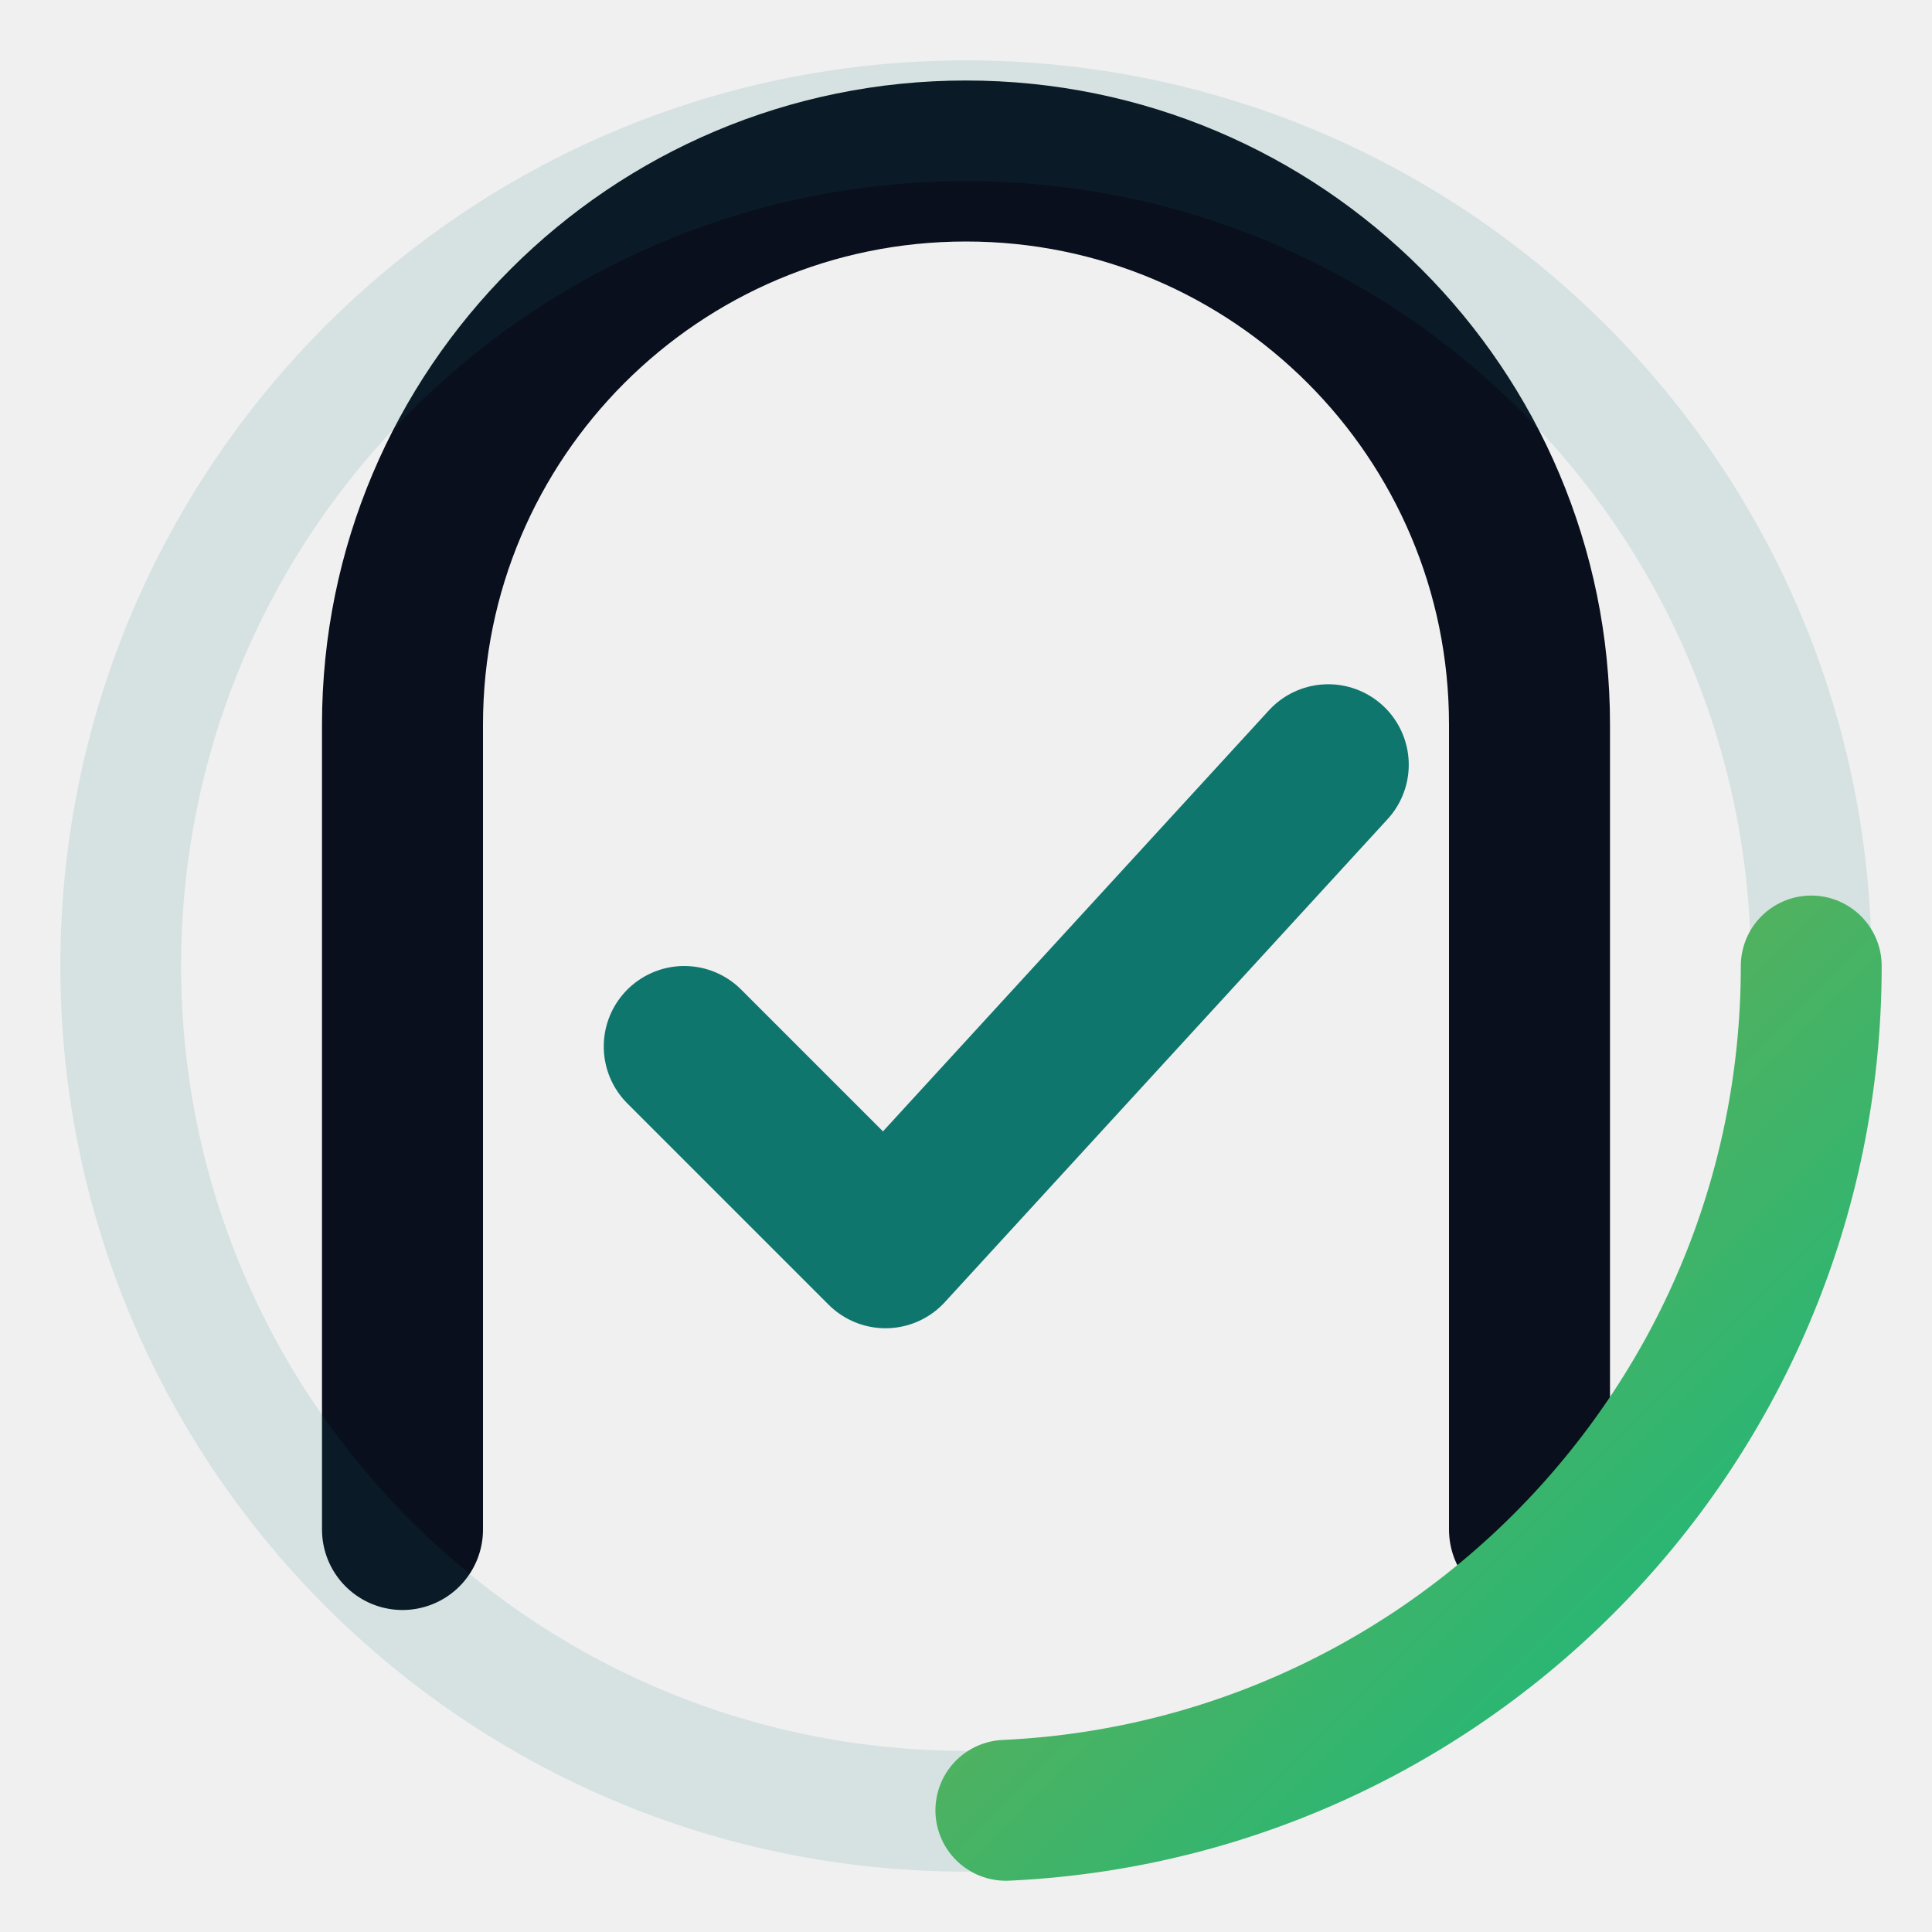
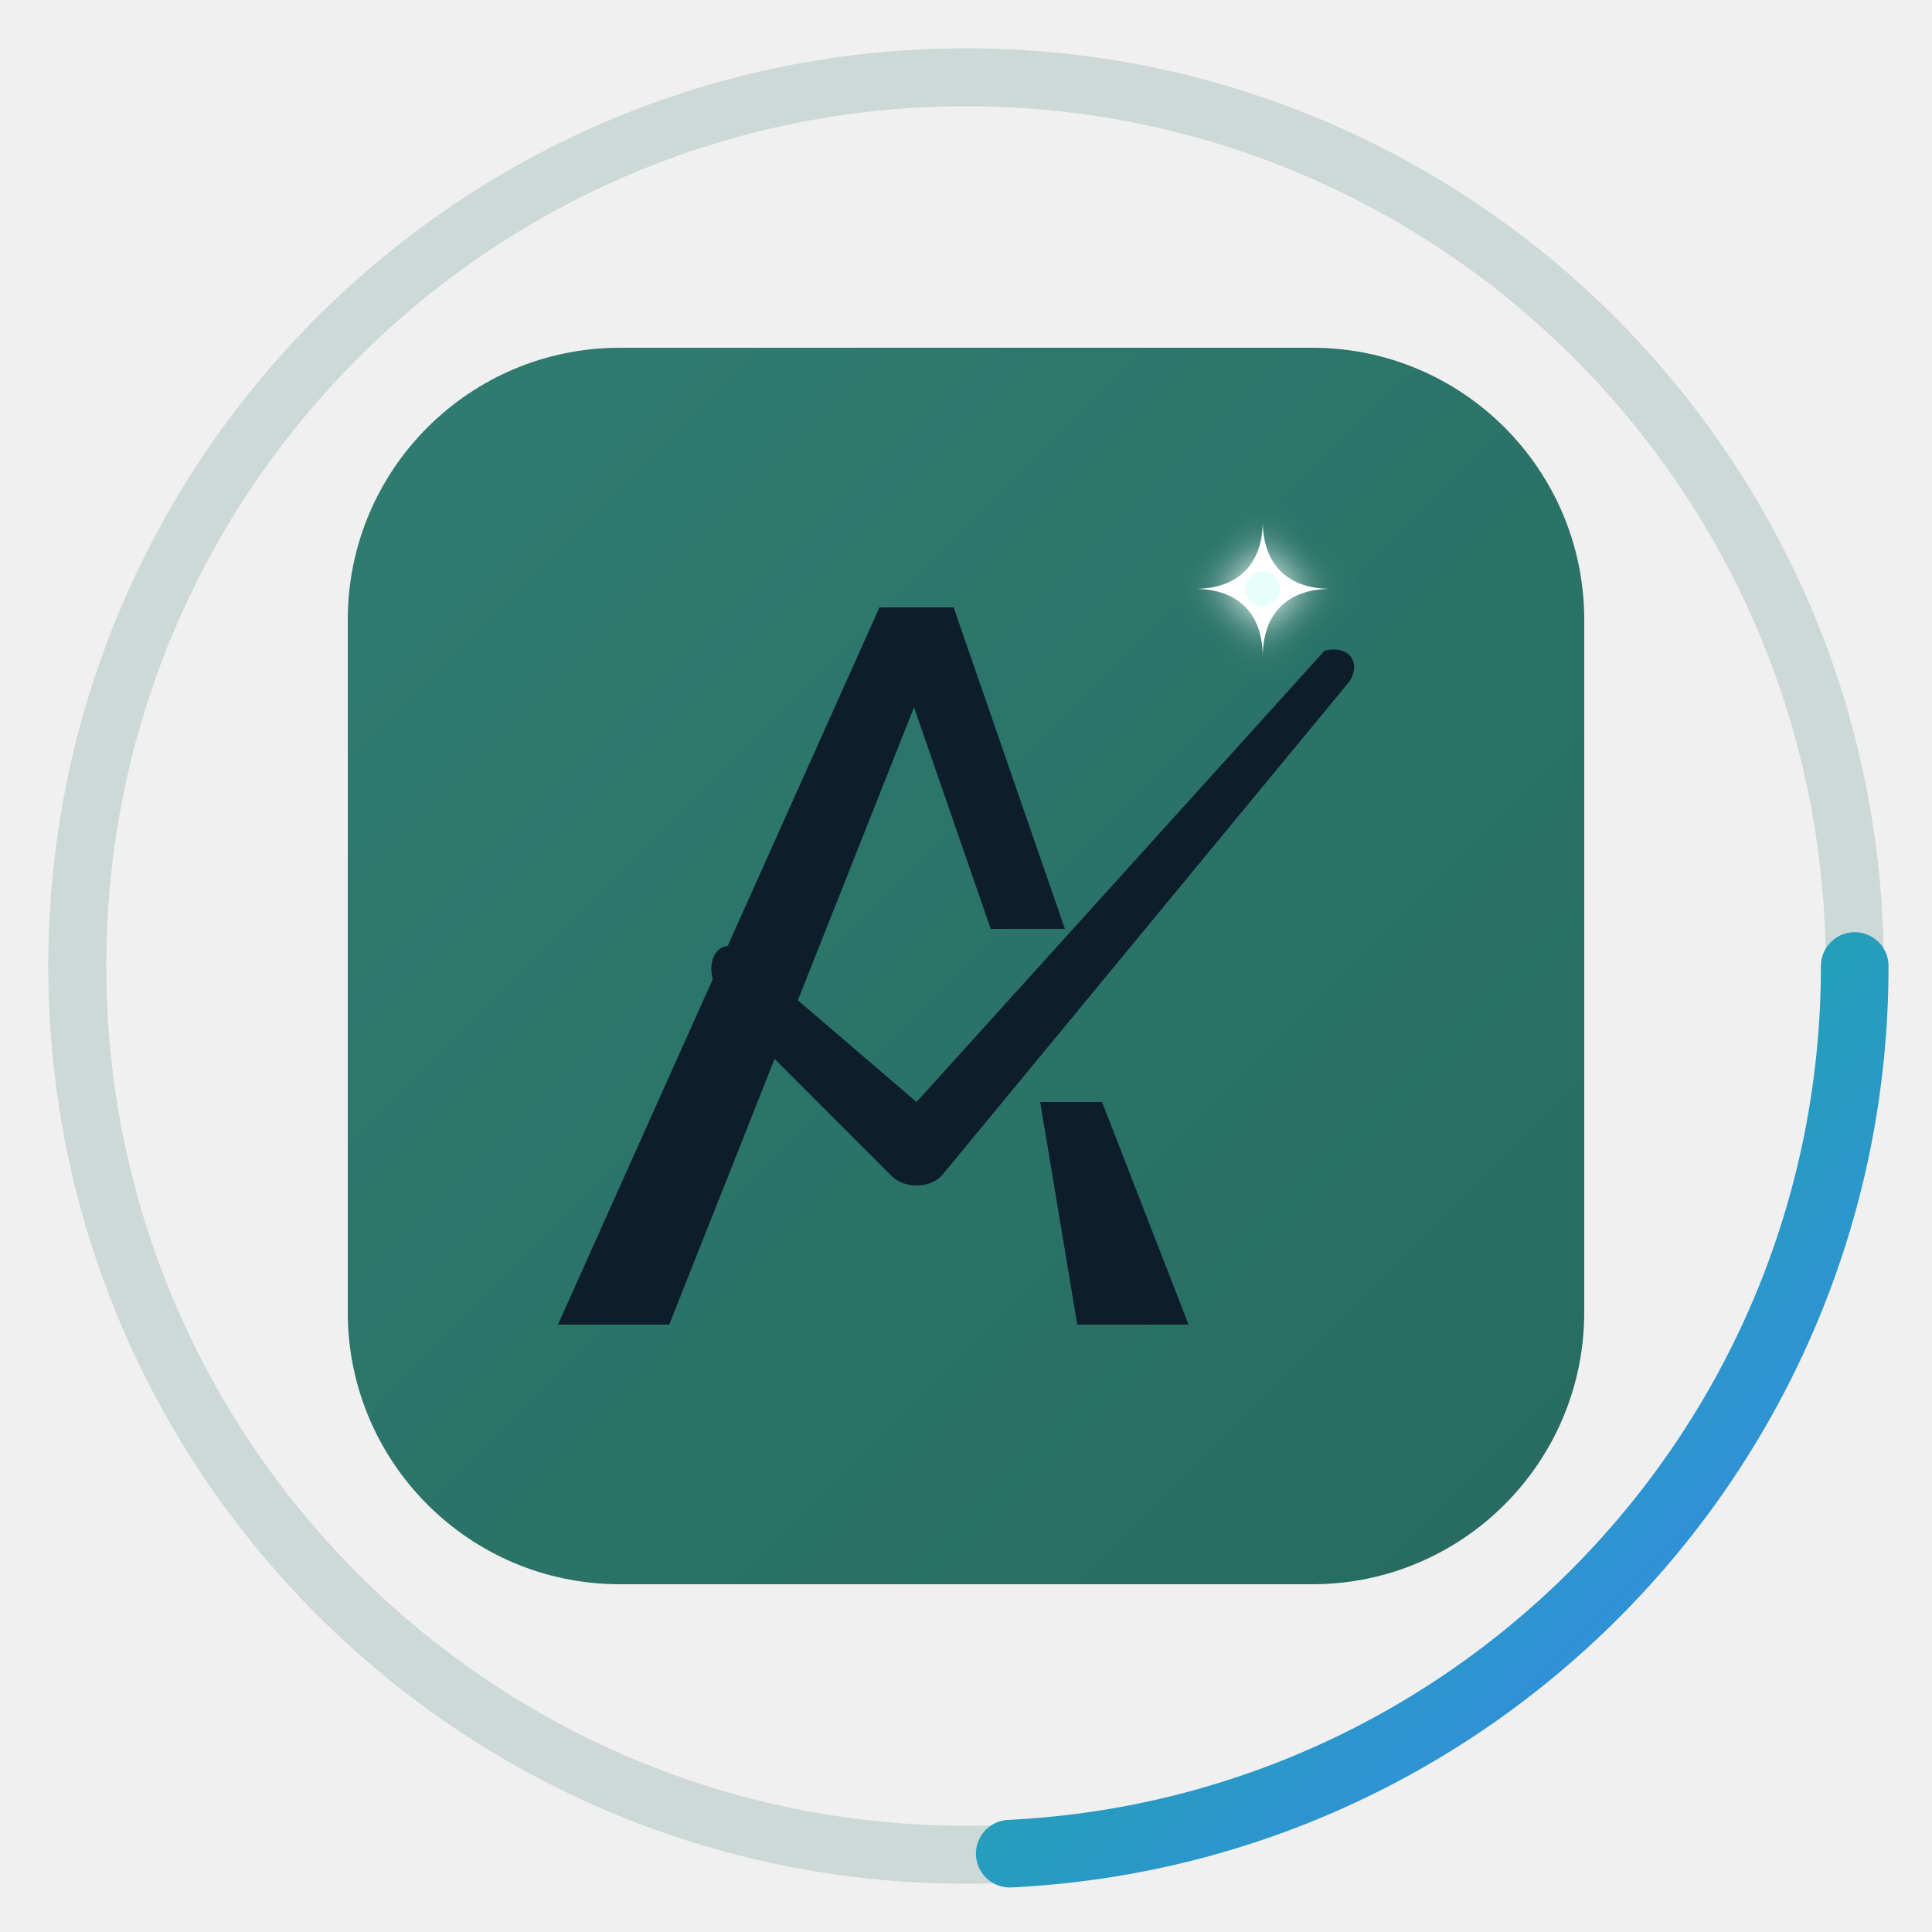
- <svg xmlns="http://www.w3.org/2000/svg" viewBox="0 0 48 48" fill="none">
-   <path class="gateway-arch" d="M10 38V18a14 14 0 0 1 28 0v20" stroke="#0A0F1D" stroke-width="4" stroke-linecap="round" stroke-linejoin="round" />
-   <path class="gateway-check" d="M17 26l5 5 11-12" stroke="#0F766E" stroke-width="4" stroke-linecap="round" stroke-linejoin="round" />
-   <circle class="loader-track" cx="24" cy="24" r="21" stroke="rgba(15, 118, 110, 0.12)" stroke-width="3" />
-   <circle class="loader-orbital-arc" cx="24" cy="24" r="21" stroke="url(#smartSolarGoldGrad)" stroke-width="3.5" stroke-linecap="round" stroke-dasharray="32 100" />
+ <svg xmlns="http://www.w3.org/2000/svg" viewBox="0 0 100 100" fill="none">
  <defs>
-     <linearGradient id="smartSolarGoldGrad" x1="0%" y1="0%" x2="100%" y2="100%">
+     <linearGradient id="loaderSqBg" x1="0%" y1="0%" x2="100%" y2="100%">
+       <stop offset="0%" stop-color="#307C70" />
+       <stop offset="100%" stop-color="#276B60" />
+     </linearGradient>
+     <linearGradient id="smartOrbitalGrad" x1="0%" y1="0%" x2="100%" y2="100%">
      <stop offset="0%" stop-color="#F59E0B" />
-       <stop offset="100%" stop-color="#10B981" />
+       <stop offset="50%" stop-color="#10B981" />
+       <stop offset="100%" stop-color="#3B82F6" />
    </linearGradient>
+     <filter id="loaderStarGlow" x="-50%" y="-50%" width="200%" height="200%">
+       <feGaussianBlur stdDeviation="1.5" result="blur" />
+       <feComposite in="SourceGraphic" in2="blur" operator="over" />
+     </filter>
  </defs>
+   <circle class="loader-track" cx="50" cy="50" r="46" stroke="rgba(44, 116, 105, 0.18)" stroke-width="3" />
+   <circle class="loader-orbital-arc" cx="50" cy="50" r="46" stroke="url(#smartOrbitalGrad)" stroke-width="3.5" stroke-linecap="round" stroke-dasharray="70 220" />
+   <g transform="translate(18, 18) scale(0.64)">
+     <rect width="100" height="100" rx="22" fill="url(#loaderSqBg)" />
+     <polygon points="43,21 49,21 26,79 17,79" fill="#0D1D2C" />
+     <polygon points="43,21 49,21 58,47 52,47" fill="#0D1D2C" />
+     <polygon points="56,61 61,61 68,79 59,79" fill="#0D1D2C" />
+     <path d="M30 53 L44 67 C45 68 47 68 48 67 L81 27 C82 25.5 81 24 79 24.5 L46 61 L32 49 C30.5 47.5 29 49 29.5 51 Z" fill="#0D1D2C" />
+     <g filter="url(#loaderStarGlow)">
+       <path d="M74 14 C74 17.5 76 19.5 79.5 19.5 C76 19.5 74 21.5 74 25 C74 21.5 72 19.5 68.5 19.5 C72 19.5 74 17.5 74 14 Z" fill="#FFFFFF" />
+       <circle cx="74" cy="19.5" r="1.4" fill="#E6FFFA" />
+     </g>
+   </g>
</svg>
